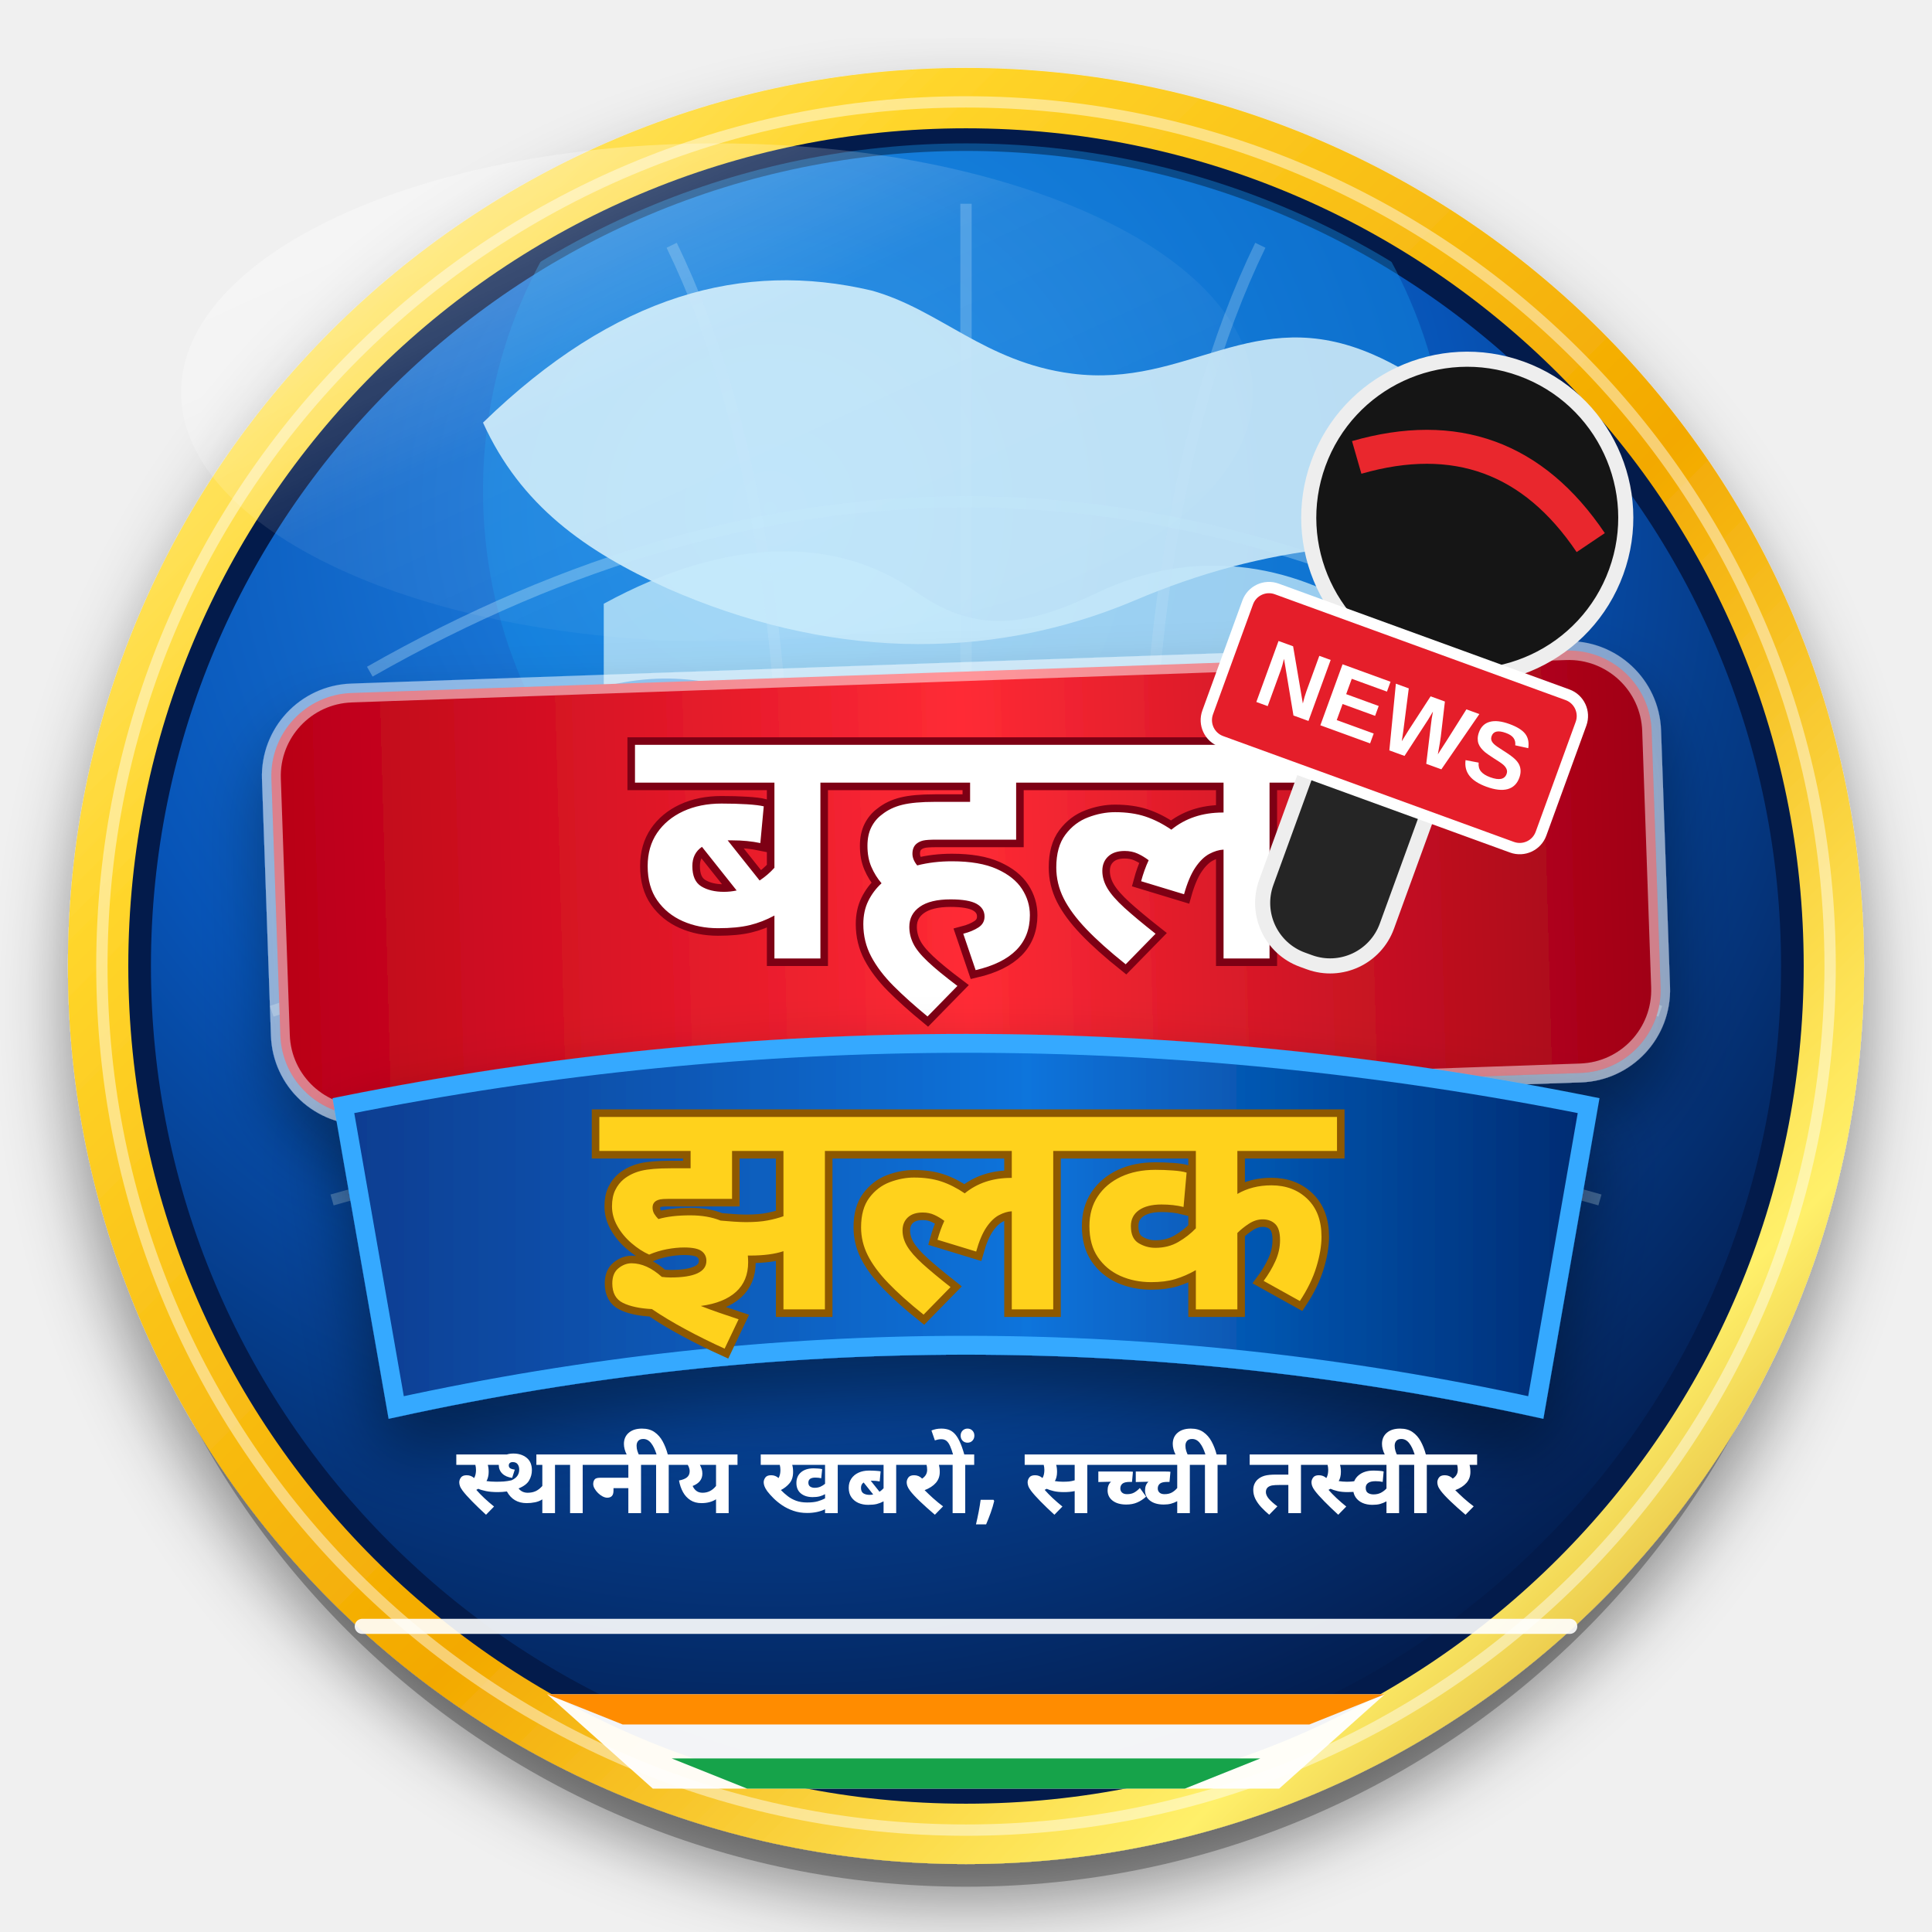
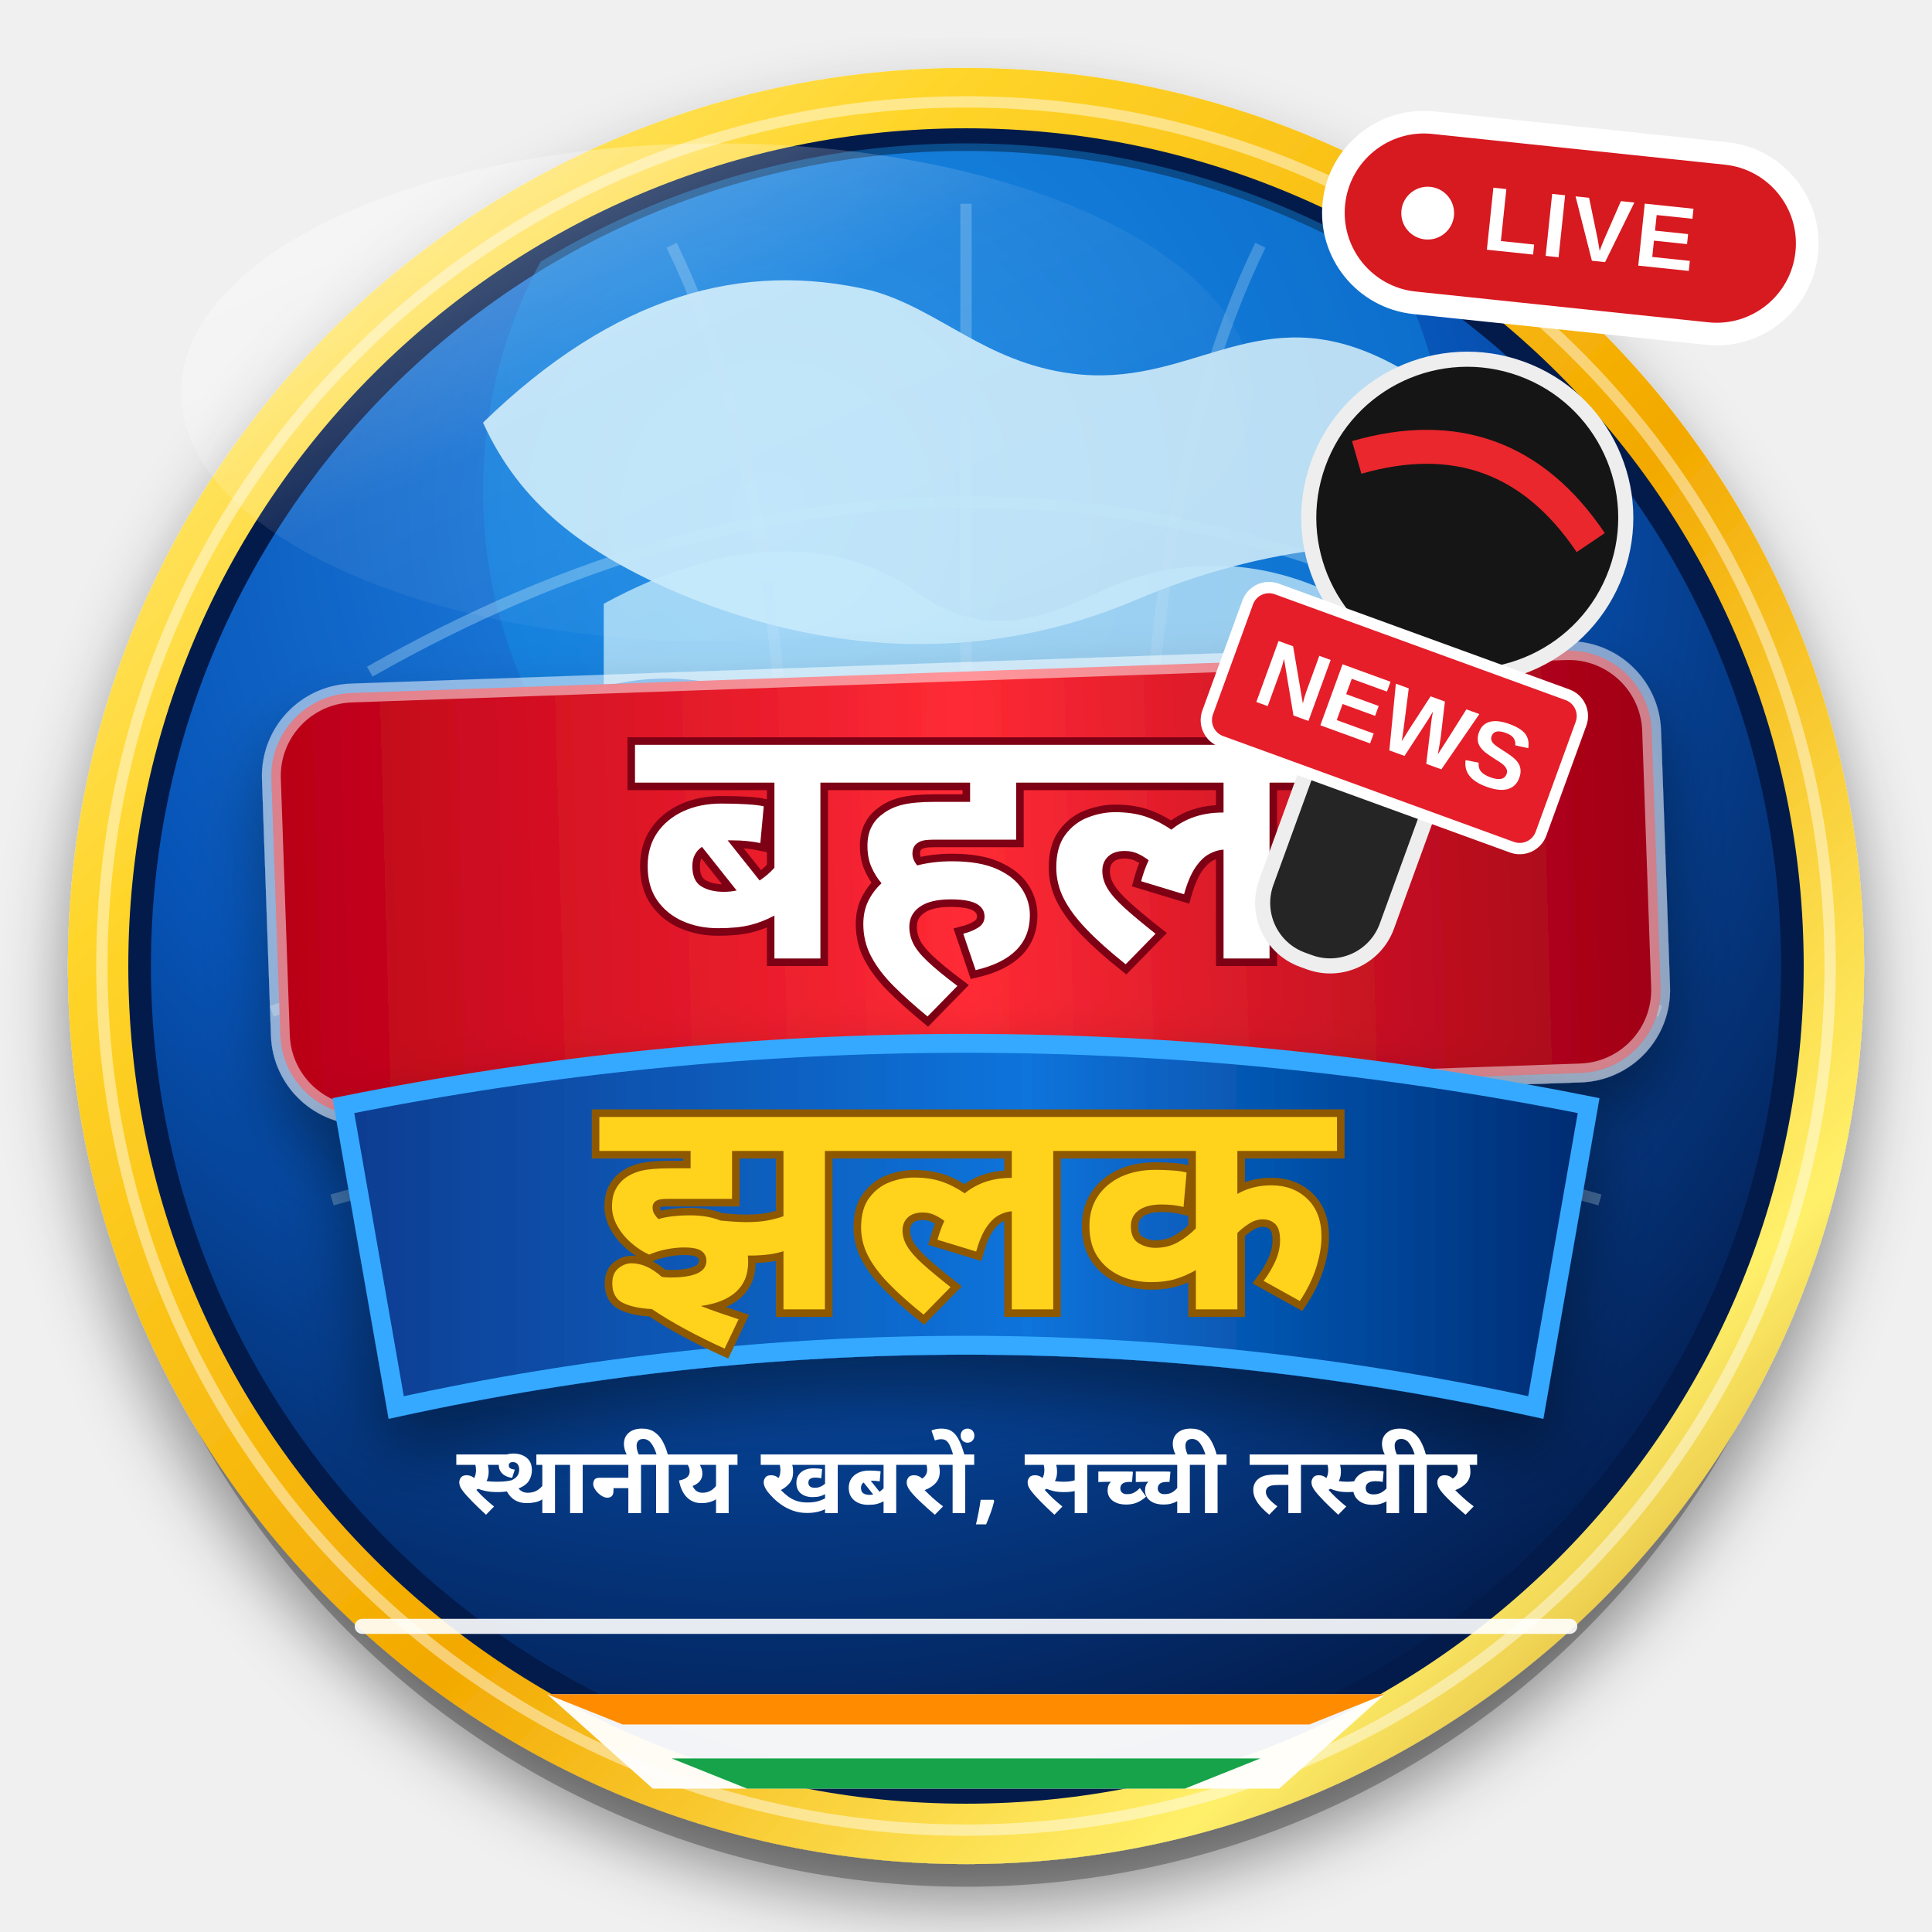
<svg xmlns="http://www.w3.org/2000/svg" viewBox="0 0 512 512" role="img" aria-labelledby="title desc">
  <defs>
    <radialGradient id="bg" cx="38%" cy="22%" r="82%">
      <stop offset="0" stop-color="#2389e8" />
      <stop offset=".52" stop-color="#0754b7" />
      <stop offset="1" stop-color="#031b4b" />
    </radialGradient>
    <linearGradient id="gold" x1="0" y1="0" x2="1" y2="1">
      <stop stop-color="#fff7a8" />
      <stop offset=".25" stop-color="#ffd52a" />
      <stop offset=".55" stop-color="#f3a900" />
      <stop offset=".8" stop-color="#fff06a" />
      <stop offset="1" stop-color="#b86a00" />
    </linearGradient>
    <linearGradient id="red" x1="0" x2="1">
      <stop stop-color="#b90018" />
      <stop offset=".5" stop-color="#ff2b35" />
      <stop offset="1" stop-color="#a00016" />
    </linearGradient>
    <linearGradient id="blue" x1="0" x2="1">
      <stop stop-color="#083d91" />
      <stop offset=".55" stop-color="#0874dc" />
      <stop offset="1" stop-color="#042b72" />
    </linearGradient>
    <linearGradient id="shine" x1="0" y1="0" x2="1" y2="1">
      <stop stop-color="#fff" stop-opacity=".55" />
      <stop offset=".45" stop-color="#fff" stop-opacity=".08" />
      <stop offset="1" stop-color="#fff" stop-opacity="0" />
    </linearGradient>
    <filter id="shadow" x="-30%" y="-30%" width="160%" height="160%">
      <feDropShadow dx="0" dy="10" stdDeviation="9" flood-opacity=".42" />
    </filter>
    <clipPath id="inner">
      <circle cx="256" cy="256" r="218" />
    </clipPath>
  </defs>
  <circle cx="256" cy="268" r="232" fill="#000" opacity=".28" />
  <circle cx="256" cy="256" r="238" fill="url(#gold)" filter="url(#shadow)" />
  <circle cx="256" cy="256" r="222" fill="#031b4b" />
  <circle cx="256" cy="256" r="216" fill="url(#bg)" />
  <g clip-path="url(#inner)" opacity=".88">
    <circle cx="256" cy="130" r="128" fill="#1494e8" opacity=".45" />
    <path d="M128 112c35-34 69-43 103-35 18 5 30 19 53 22 31 4 48-19 80-5 23 10 38 31 52 54-47-8-82-3-115 11-40 17-83 15-124-3-22-10-39-22-49-44z" fill="#e7fbff" opacity=".9" />
    <path d="M160 160c33-18 62-18 83-3 17 12 31 8 48 0 25-12 51-8 72 6l-8 22c-29-7-49-2-72 9-25 12-48 8-70-4-17-9-34-13-53-8z" fill="#d8f7ff" opacity=".78" />
    <path d="M98 178Q256 88 414 178M78 220Q256 140 434 220M72 268Q256 205 440 268M88 318Q256 270 424 318" fill="none" stroke="#d8f5ff" stroke-opacity=".35" stroke-width="3" />
    <path d="M256 54v222M178 65q35 72 30 205M334 65q-35 72-30 205" fill="none" stroke="#d8f5ff" stroke-opacity=".28" stroke-width="3" />
  </g>
  <ellipse cx="190" cy="104" rx="142" ry="66" fill="url(#shine)" opacity=".85" />
  <rect x="73" y="178" width="366" height="112" rx="22" fill="url(#red)" stroke="#fff" stroke-opacity=".5" stroke-width="5" transform="rotate(-2 256 234)" filter="url(#shadow)" />
  <text x="256" y="254" text-anchor="middle" font-family="Noto Sans Devanagari, Mangal, sans-serif" font-size="91" font-weight="900" fill="#fff" stroke="#7d0014" stroke-width="4" paint-order="stroke">बहल</text>
  <path d="M91 293Q256 260 421 293L407 373Q256 340 105 373Z" fill="url(#blue)" stroke="#35a9ff" stroke-width="5" filter="url(#shadow)" />
  <text x="256" y="347" text-anchor="middle" font-family="Noto Sans Devanagari, Mangal, sans-serif" font-size="82" font-weight="900" fill="#ffd21c" stroke="#8d5800" stroke-width="4" paint-order="stroke">झलक</text>
  <g transform="translate(382 156) rotate(20)">
    <rect x="-17" y="0" width="34" height="105" rx="16" fill="#252525" stroke="#eee" stroke-width="4" />
    <circle cx="0" cy="-20" r="42" fill="#151515" stroke="#eee" stroke-width="4" />
    <path d="M-33-25Q0-49 33-25" fill="none" stroke="#e9272d" stroke-width="9" />
    <rect x="-47" y="15" width="94" height="43" rx="6" fill="#e51e2a" stroke="#fff" stroke-width="3" />
    <text x="0" y="45" text-anchor="middle" font-family="Arial,sans-serif" font-size="25" font-weight="900" fill="#fff">NEWS</text>
  </g>
  <text x="256" y="401" text-anchor="middle" font-family="Noto Sans Devanagari, Mangal, sans-serif" font-size="25" font-weight="800" fill="#fff">स्थानीय खबरों, सच्ची तस्वीर</text>
  <path d="M96 431H416" stroke="#fff" stroke-width="4" stroke-linecap="round" opacity=".9" />
  <path d="M145 449h222l-28 25H173z" fill="#fff" opacity=".95" />
  <path d="M145 449h222l-20 8H165z" fill="#ff8c00" />
  <path d="M178 466h156l-20 8H198z" fill="#16a34a" />
  <circle cx="256" cy="256" r="229" fill="none" stroke="#fff" stroke-opacity=".45" stroke-width="3" />
+   <g aria-label="LIVE" transform="translate(356 30) rotate(6)">
+     <rect x="0" y="0" width="126" height="48" rx="24" fill="#d71920" stroke="#fff" stroke-width="6" />
+     <circle cx="25" cy="24" r="7" fill="#fff" />
+     <text x="40" y="32" font-family="Arial, sans-serif" font-size="24" font-weight="800" fill="#fff" letter-spacing="1">LIVE</text>
+   </g>
</svg>
